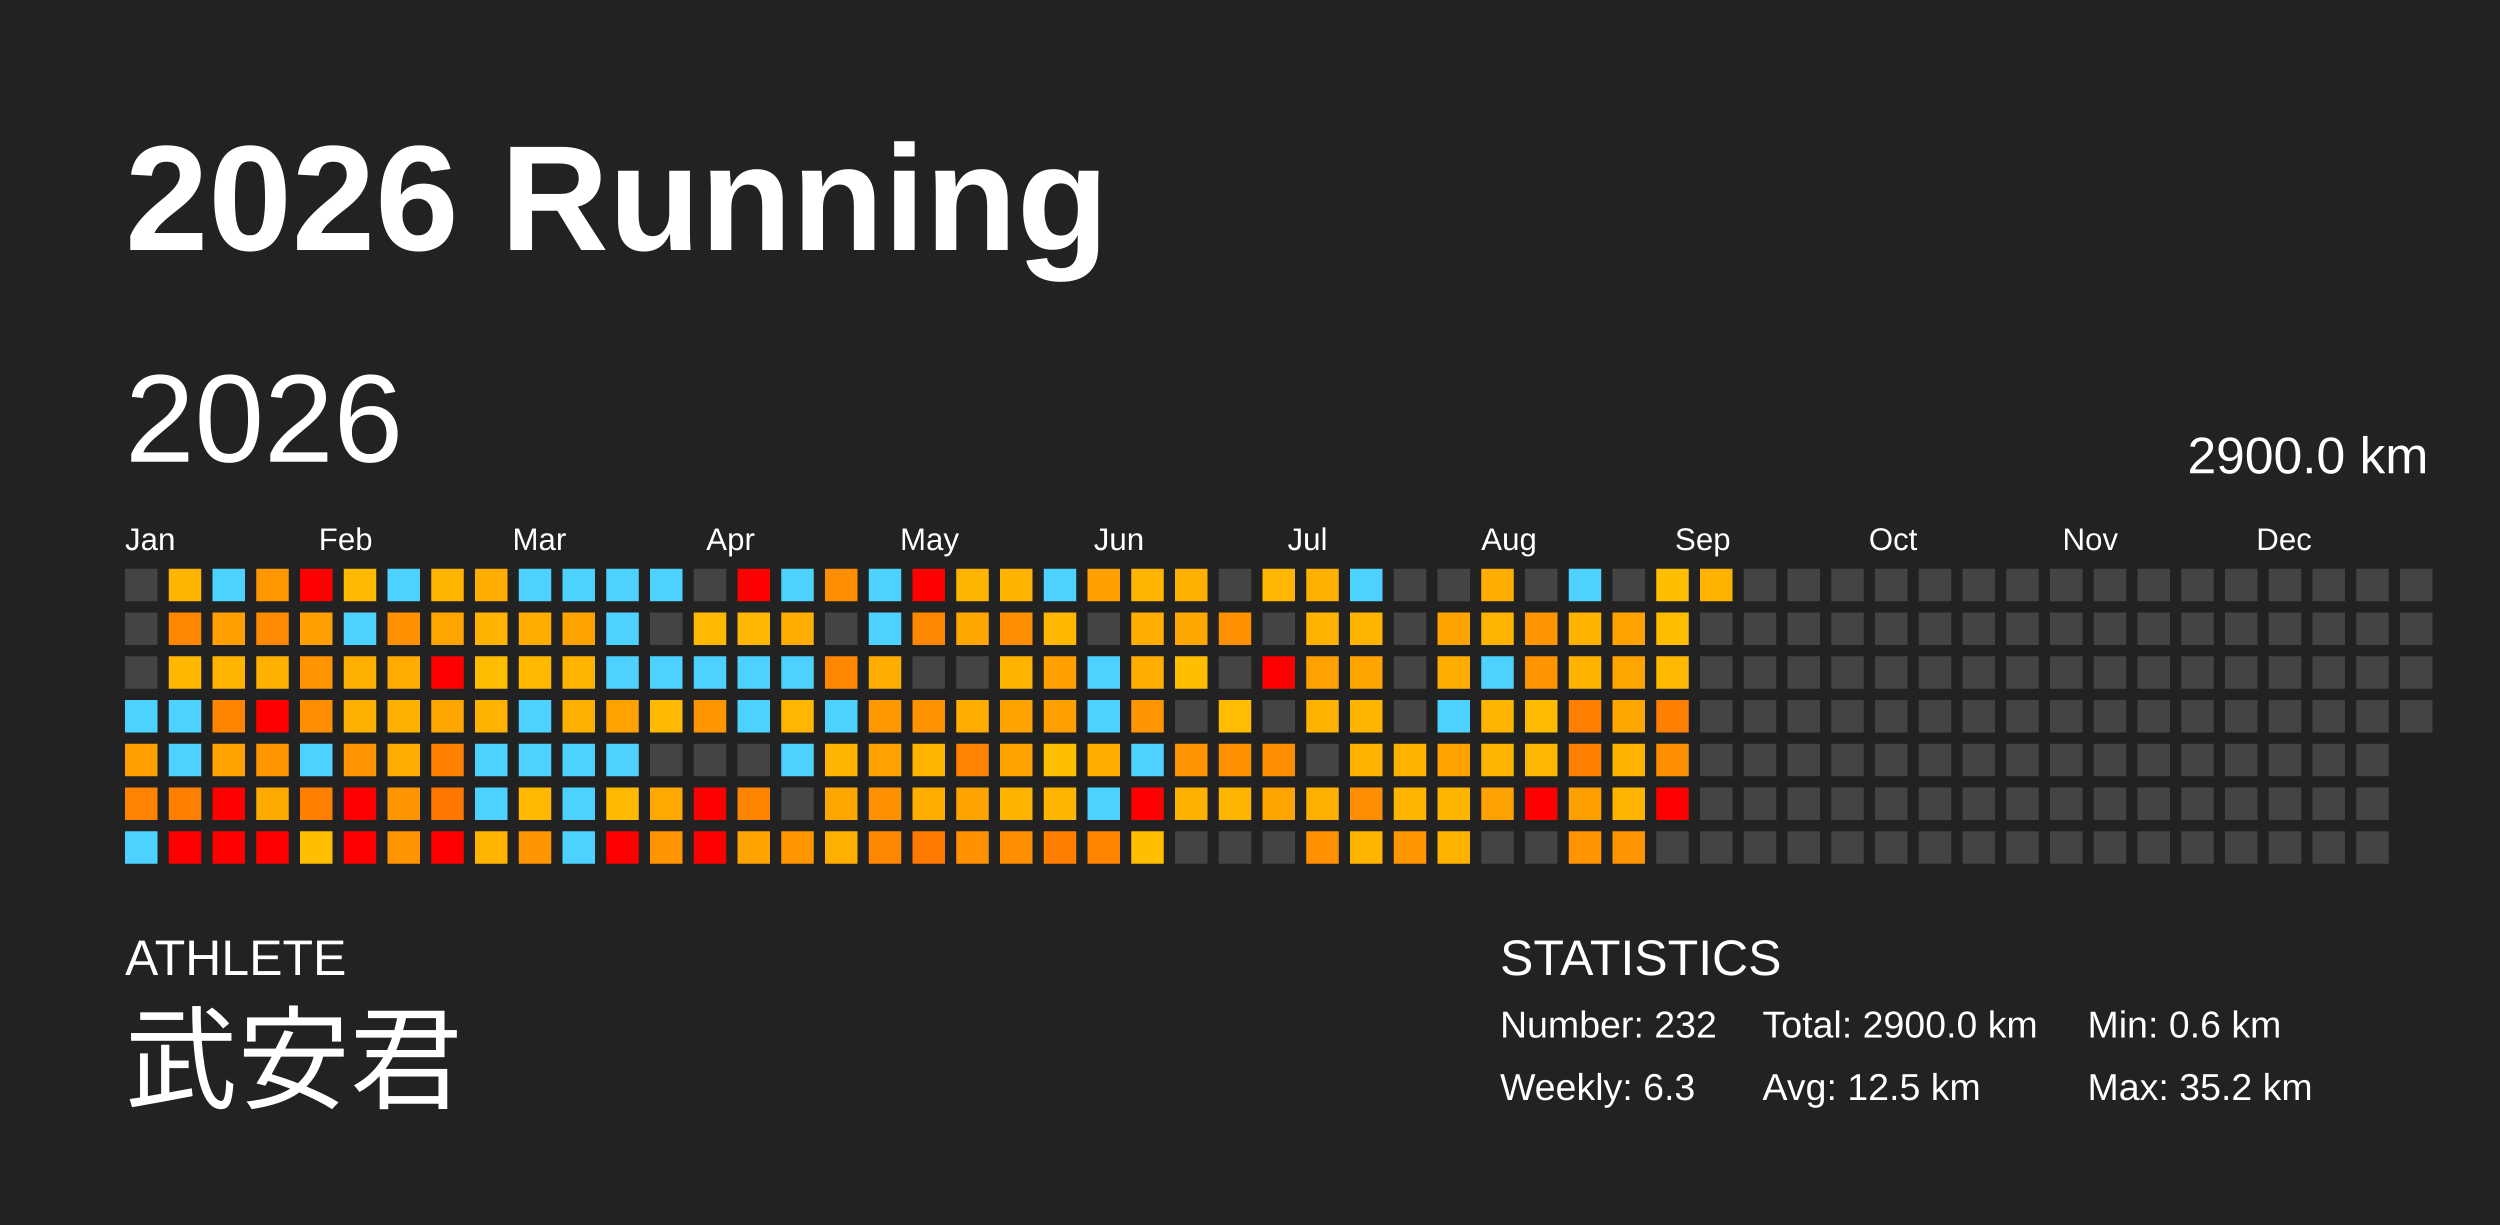
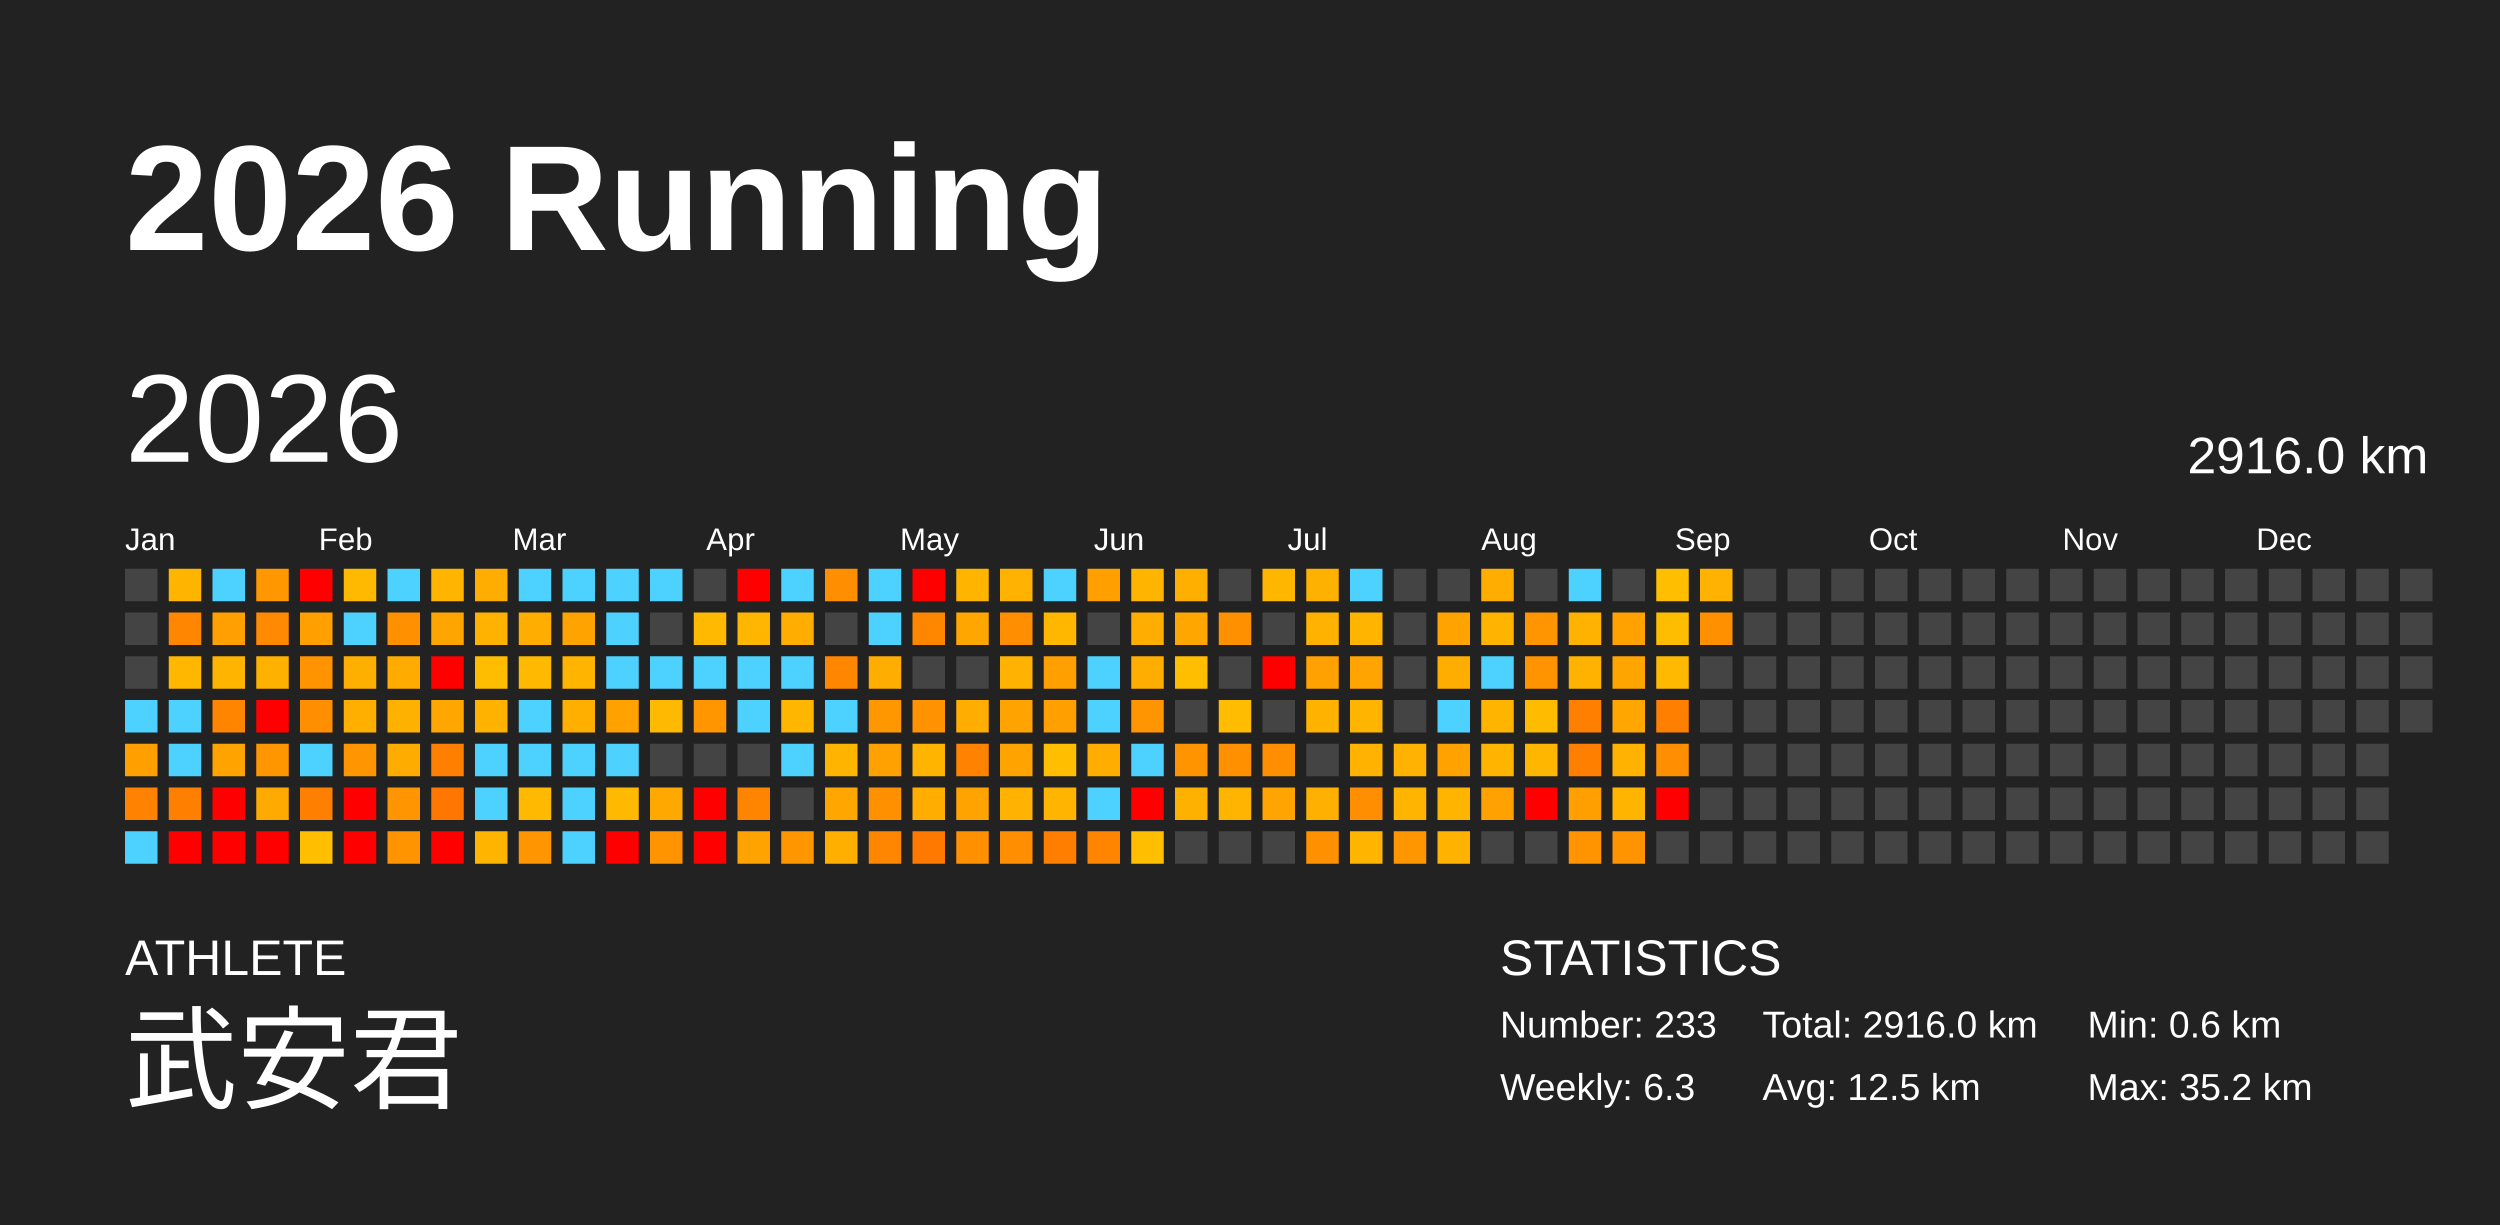
<svg xmlns="http://www.w3.org/2000/svg" baseProfile="full" height="98mm" version="1.1" viewBox="0,0,200,98" width="200mm">
  <defs />
  <rect fill="#222222" height="98" width="200" x="0" y="0" />
  <text fill="#FFFFFF" style="font-size:12px; font-family:Arial; font-weight:bold;" x="10" y="20">2026 Running</text>
  <text fill="#FFFFFF" style="font-size:4px; font-family:Arial" x="10" y="78">ATHLETE</text>
  <text fill="#FFFFFF" style="font-size:9px; font-family:Arial" x="10" y="88">武安君</text>
  <text fill="#FFFFFF" style="font-size:4px; font-family:Arial" x="120" y="78">STATISTICS</text>
-   <text fill="#FFFFFF" style="font-size:3px; font-family:Arial" x="120" y="83">Number: 232</text>
+   <text fill="#FFFFFF" style="font-size:3px; font-family:Arial" x="120" y="83">Number: 233</text>
  <text fill="#FFFFFF" style="font-size:3px; font-family:Arial" x="120" y="88">Weekly: 6.3</text>
-   <text fill="#FFFFFF" style="font-size:3px; font-family:Arial" x="141" y="83">Total: 2900.0 km</text>
+   <text fill="#FFFFFF" style="font-size:3px; font-family:Arial" x="141" y="83">Total: 2916.0 km</text>
  <text fill="#FFFFFF" style="font-size:3px; font-family:Arial" x="141" y="88">Avg: 12.5 km</text>
  <text fill="#FFFFFF" style="font-size:3px; font-family:Arial" x="167" y="83">Min: 0.6 km</text>
  <text fill="#FFFFFF" style="font-size:3px; font-family:Arial" x="167" y="88">Max: 35.2 km</text>
  <text dominant-baseline="hanging" fill="#FFFFFF" style="font-size:10.0px; font-family:Arial;" x="10" y="30">2026</text>
-   <text dominant-baseline="hanging" fill="#FFFFFF" style="font-size:4.125px; font-family:Arial;" x="175" y="35">2900.0 km</text>
+   <text dominant-baseline="hanging" fill="#FFFFFF" style="font-size:4.125px; font-family:Arial;" x="175" y="35">2916.0 km</text>
  <text fill="#FFFFFF" style="font-size:2.5px; font-family:Arial" x="10.0" y="44">Jan</text>
  <text fill="#FFFFFF" style="font-size:2.5px; font-family:Arial" x="25.5" y="44">Feb</text>
  <text fill="#FFFFFF" style="font-size:2.5px; font-family:Arial" x="41.0" y="44">Mar</text>
  <text fill="#FFFFFF" style="font-size:2.5px; font-family:Arial" x="56.5" y="44">Apr</text>
  <text fill="#FFFFFF" style="font-size:2.5px; font-family:Arial" x="72.0" y="44">May</text>
  <text fill="#FFFFFF" style="font-size:2.5px; font-family:Arial" x="87.5" y="44">Jun</text>
  <text fill="#FFFFFF" style="font-size:2.5px; font-family:Arial" x="103.0" y="44">Jul</text>
  <text fill="#FFFFFF" style="font-size:2.5px; font-family:Arial" x="118.5" y="44">Aug</text>
  <text fill="#FFFFFF" style="font-size:2.5px; font-family:Arial" x="134.0" y="44">Sep</text>
  <text fill="#FFFFFF" style="font-size:2.5px; font-family:Arial" x="149.5" y="44">Oct</text>
  <text fill="#FFFFFF" style="font-size:2.5px; font-family:Arial" x="165.0" y="44">Nov</text>
  <text fill="#FFFFFF" style="font-size:2.5px; font-family:Arial" x="180.5" y="44">Dec</text>
  <rect fill="#444444" height="2.6" width="2.6" x="10.0" y="45.5" />
  <rect fill="#444444" height="2.6" width="2.6" x="10.0" y="49.0" />
  <rect fill="#444444" height="2.6" width="2.6" x="10.0" y="52.5" />
  <rect fill="#4dd2ff" height="2.6" width="2.6" x="10.0" y="56.0" />
  <rect fill="#ff9f00" height="2.6" width="2.6" x="10.0" y="59.5" />
  <rect fill="#ff8200" height="2.6" width="2.6" x="10.0" y="63.0" />
  <rect fill="#4dd2ff" height="2.6" width="2.6" x="10.0" y="66.5" />
  <rect fill="#ffb400" height="2.6" width="2.6" x="13.5" y="45.5" />
  <rect fill="#ff8600" height="2.6" width="2.6" x="13.5" y="49.0" />
  <rect fill="#ffb700" height="2.6" width="2.6" x="13.5" y="52.5" />
  <rect fill="#4dd2ff" height="2.6" width="2.6" x="13.5" y="56.0" />
  <rect fill="#4dd2ff" height="2.6" width="2.6" x="13.5" y="59.5" />
  <rect fill="#ff8000" height="2.6" width="2.6" x="13.5" y="63.0" />
  <rect fill="red" height="2.6" width="2.6" x="13.5" y="66.5" />
  <rect fill="#4dd2ff" height="2.6" width="2.6" x="17.0" y="45.5" />
  <rect fill="#ffa000" height="2.6" width="2.6" x="17.0" y="49.0" />
  <rect fill="#ffb400" height="2.6" width="2.6" x="17.0" y="52.5" />
  <rect fill="#ff8400" height="2.6" width="2.6" x="17.0" y="56.0" />
  <rect fill="#ffa300" height="2.6" width="2.6" x="17.0" y="59.5" />
  <rect fill="red" height="2.6" width="2.6" x="17.0" y="63.0" />
  <rect fill="red" height="2.6" width="2.6" x="17.0" y="66.5" />
  <rect fill="#ff9800" height="2.6" width="2.6" x="20.5" y="45.5" />
  <rect fill="#ff8900" height="2.6" width="2.6" x="20.5" y="49.0" />
  <rect fill="#ffb100" height="2.6" width="2.6" x="20.5" y="52.5" />
  <rect fill="red" height="2.6" width="2.6" x="20.5" y="56.0" />
  <rect fill="#ff9600" height="2.6" width="2.6" x="20.5" y="59.5" />
  <rect fill="#ffaa00" height="2.6" width="2.6" x="20.5" y="63.0" />
  <rect fill="red" height="2.6" width="2.6" x="20.5" y="66.5" />
  <rect fill="red" height="2.6" width="2.6" x="24.0" y="45.5" />
  <rect fill="#ff9f00" height="2.6" width="2.6" x="24.0" y="49.0" />
  <rect fill="#ff9400" height="2.6" width="2.6" x="24.0" y="52.5" />
  <rect fill="#ff8f00" height="2.6" width="2.6" x="24.0" y="56.0" />
  <rect fill="#4dd2ff" height="2.6" width="2.6" x="24.0" y="59.5" />
  <rect fill="#ff7f00" height="2.6" width="2.6" x="24.0" y="63.0" />
  <rect fill="#ffbe00" height="2.6" width="2.6" x="24.0" y="66.5" />
  <rect fill="#ffba00" height="2.6" width="2.6" x="27.5" y="45.5" />
  <rect fill="#4dd2ff" height="2.6" width="2.6" x="27.5" y="49.0" />
  <rect fill="#ffaf00" height="2.6" width="2.6" x="27.5" y="52.5" />
  <rect fill="#ffaf00" height="2.6" width="2.6" x="27.5" y="56.0" />
  <rect fill="#ff9500" height="2.6" width="2.6" x="27.5" y="59.5" />
  <rect fill="red" height="2.6" width="2.6" x="27.5" y="63.0" />
  <rect fill="red" height="2.6" width="2.6" x="27.5" y="66.5" />
  <rect fill="#4dd2ff" height="2.6" width="2.6" x="31.0" y="45.5" />
  <rect fill="#ff9000" height="2.6" width="2.6" x="31.0" y="49.0" />
  <rect fill="#ffab00" height="2.6" width="2.6" x="31.0" y="52.5" />
  <rect fill="#ffb100" height="2.6" width="2.6" x="31.0" y="56.0" />
  <rect fill="#ffac00" height="2.6" width="2.6" x="31.0" y="59.5" />
  <rect fill="#ff9500" height="2.6" width="2.6" x="31.0" y="63.0" />
  <rect fill="#ff9400" height="2.6" width="2.6" x="31.0" y="66.5" />
  <rect fill="#ffb500" height="2.6" width="2.6" x="34.5" y="45.5" />
  <rect fill="#ffa500" height="2.6" width="2.6" x="34.5" y="49.0" />
  <rect fill="red" height="2.6" width="2.6" x="34.5" y="52.5" />
  <rect fill="#ffa700" height="2.6" width="2.6" x="34.5" y="56.0" />
  <rect fill="#ff7f00" height="2.6" width="2.6" x="34.5" y="59.5" />
  <rect fill="#ff7700" height="2.6" width="2.6" x="34.5" y="63.0" />
  <rect fill="red" height="2.6" width="2.6" x="34.5" y="66.5" />
  <rect fill="#ffad00" height="2.6" width="2.6" x="38.0" y="45.5" />
  <rect fill="#ffb300" height="2.6" width="2.6" x="38.0" y="49.0" />
  <rect fill="#ffbd00" height="2.6" width="2.6" x="38.0" y="52.5" />
  <rect fill="#ffb300" height="2.6" width="2.6" x="38.0" y="56.0" />
  <rect fill="#4dd2ff" height="2.6" width="2.6" x="38.0" y="59.5" />
  <rect fill="#4dd2ff" height="2.6" width="2.6" x="38.0" y="63.0" />
  <rect fill="#ffb400" height="2.6" width="2.6" x="38.0" y="66.5" />
  <rect fill="#4dd2ff" height="2.6" width="2.6" x="41.5" y="45.5" />
  <rect fill="#ffae00" height="2.6" width="2.6" x="41.5" y="49.0" />
  <rect fill="#ffba00" height="2.6" width="2.6" x="41.5" y="52.5" />
  <rect fill="#4dd2ff" height="2.6" width="2.6" x="41.5" y="56.0" />
  <rect fill="#4dd2ff" height="2.6" width="2.6" x="41.5" y="59.5" />
  <rect fill="#ffb900" height="2.6" width="2.6" x="41.5" y="63.0" />
  <rect fill="#ff9500" height="2.6" width="2.6" x="41.5" y="66.5" />
  <rect fill="#4dd2ff" height="2.6" width="2.6" x="45.0" y="45.5" />
  <rect fill="#ffa300" height="2.6" width="2.6" x="45.0" y="49.0" />
  <rect fill="#ffb400" height="2.6" width="2.6" x="45.0" y="52.5" />
  <rect fill="#ffaf00" height="2.6" width="2.6" x="45.0" y="56.0" />
  <rect fill="#4dd2ff" height="2.6" width="2.6" x="45.0" y="59.5" />
  <rect fill="#4dd2ff" height="2.6" width="2.6" x="45.0" y="63.0" />
  <rect fill="#4dd2ff" height="2.6" width="2.6" x="45.0" y="66.5" />
  <rect fill="#4dd2ff" height="2.6" width="2.6" x="48.5" y="45.5" />
  <rect fill="#4dd2ff" height="2.6" width="2.6" x="48.5" y="49.0" />
  <rect fill="#4dd2ff" height="2.6" width="2.6" x="48.5" y="52.5" />
  <rect fill="#ffa200" height="2.6" width="2.6" x="48.5" y="56.0" />
  <rect fill="#4dd2ff" height="2.6" width="2.6" x="48.5" y="59.5" />
  <rect fill="#ffb900" height="2.6" width="2.6" x="48.5" y="63.0" />
  <rect fill="red" height="2.6" width="2.6" x="48.5" y="66.5" />
  <rect fill="#4dd2ff" height="2.6" width="2.6" x="52.0" y="45.5" />
  <rect fill="#444444" height="2.6" width="2.6" x="52.0" y="49.0" />
  <rect fill="#4dd2ff" height="2.6" width="2.6" x="52.0" y="52.5" />
  <rect fill="#ffb900" height="2.6" width="2.6" x="52.0" y="56.0" />
  <rect fill="#444444" height="2.6" width="2.6" x="52.0" y="59.5" />
  <rect fill="#ffa900" height="2.6" width="2.6" x="52.0" y="63.0" />
  <rect fill="#ff9300" height="2.6" width="2.6" x="52.0" y="66.5" />
  <rect fill="#444444" height="2.6" width="2.6" x="55.5" y="45.5" />
  <rect fill="#ffb900" height="2.6" width="2.6" x="55.5" y="49.0" />
  <rect fill="#4dd2ff" height="2.6" width="2.6" x="55.5" y="52.5" />
  <rect fill="#ff9600" height="2.6" width="2.6" x="55.5" y="56.0" />
  <rect fill="#444444" height="2.6" width="2.6" x="55.5" y="59.5" />
  <rect fill="red" height="2.6" width="2.6" x="55.5" y="63.0" />
  <rect fill="red" height="2.6" width="2.6" x="55.5" y="66.5" />
  <rect fill="red" height="2.6" width="2.6" x="59.0" y="45.5" />
  <rect fill="#ffb600" height="2.6" width="2.6" x="59.0" y="49.0" />
  <rect fill="#4dd2ff" height="2.6" width="2.6" x="59.0" y="52.5" />
  <rect fill="#4dd2ff" height="2.6" width="2.6" x="59.0" y="56.0" />
  <rect fill="#444444" height="2.6" width="2.6" x="59.0" y="59.5" />
  <rect fill="#ff8400" height="2.6" width="2.6" x="59.0" y="63.0" />
  <rect fill="#ffa300" height="2.6" width="2.6" x="59.0" y="66.5" />
  <rect fill="#4dd2ff" height="2.6" width="2.6" x="62.5" y="45.5" />
  <rect fill="#ffad00" height="2.6" width="2.6" x="62.5" y="49.0" />
  <rect fill="#4dd2ff" height="2.6" width="2.6" x="62.5" y="52.5" />
  <rect fill="#ffb600" height="2.6" width="2.6" x="62.5" y="56.0" />
  <rect fill="#4dd2ff" height="2.6" width="2.6" x="62.5" y="59.5" />
  <rect fill="#444444" height="2.6" width="2.6" x="62.5" y="63.0" />
  <rect fill="#ff9600" height="2.6" width="2.6" x="62.5" y="66.5" />
  <rect fill="#ff8e00" height="2.6" width="2.6" x="66.0" y="45.5" />
  <rect fill="#444444" height="2.6" width="2.6" x="66.0" y="49.0" />
  <rect fill="#ff8600" height="2.6" width="2.6" x="66.0" y="52.5" />
  <rect fill="#4dd2ff" height="2.6" width="2.6" x="66.0" y="56.0" />
  <rect fill="#ffb500" height="2.6" width="2.6" x="66.0" y="59.5" />
  <rect fill="#ffa700" height="2.6" width="2.6" x="66.0" y="63.0" />
  <rect fill="#ffaf00" height="2.6" width="2.6" x="66.0" y="66.5" />
  <rect fill="#4dd2ff" height="2.6" width="2.6" x="69.5" y="45.5" />
  <rect fill="#4dd2ff" height="2.6" width="2.6" x="69.5" y="49.0" />
  <rect fill="#ffad00" height="2.6" width="2.6" x="69.5" y="52.5" />
  <rect fill="#ff9800" height="2.6" width="2.6" x="69.5" y="56.0" />
  <rect fill="#ffa100" height="2.6" width="2.6" x="69.5" y="59.5" />
  <rect fill="#ff9100" height="2.6" width="2.6" x="69.5" y="63.0" />
  <rect fill="#ff8600" height="2.6" width="2.6" x="69.5" y="66.5" />
  <rect fill="red" height="2.6" width="2.6" x="73.0" y="45.5" />
  <rect fill="#ff8700" height="2.6" width="2.6" x="73.0" y="49.0" />
  <rect fill="#444444" height="2.6" width="2.6" x="73.0" y="52.5" />
  <rect fill="#ff9200" height="2.6" width="2.6" x="73.0" y="56.0" />
  <rect fill="#ffb400" height="2.6" width="2.6" x="73.0" y="59.5" />
  <rect fill="#ffae00" height="2.6" width="2.6" x="73.0" y="63.0" />
  <rect fill="#ff7800" height="2.6" width="2.6" x="73.0" y="66.5" />
  <rect fill="#ffb400" height="2.6" width="2.6" x="76.5" y="45.5" />
  <rect fill="#ffa700" height="2.6" width="2.6" x="76.5" y="49.0" />
  <rect fill="#444444" height="2.6" width="2.6" x="76.5" y="52.5" />
  <rect fill="#ffad00" height="2.6" width="2.6" x="76.5" y="56.0" />
  <rect fill="#ff8200" height="2.6" width="2.6" x="76.5" y="59.5" />
  <rect fill="#ffa300" height="2.6" width="2.6" x="76.5" y="63.0" />
  <rect fill="#ff9000" height="2.6" width="2.6" x="76.5" y="66.5" />
  <rect fill="#ffb300" height="2.6" width="2.6" x="80.0" y="45.5" />
  <rect fill="#ff8f00" height="2.6" width="2.6" x="80.0" y="49.0" />
  <rect fill="#ffb300" height="2.6" width="2.6" x="80.0" y="52.5" />
  <rect fill="#ffa300" height="2.6" width="2.6" x="80.0" y="56.0" />
  <rect fill="#ffa300" height="2.6" width="2.6" x="80.0" y="59.5" />
  <rect fill="#ffb200" height="2.6" width="2.6" x="80.0" y="63.0" />
  <rect fill="#ff8f00" height="2.6" width="2.6" x="80.0" y="66.5" />
  <rect fill="#4dd2ff" height="2.6" width="2.6" x="83.5" y="45.5" />
  <rect fill="#ffb700" height="2.6" width="2.6" x="83.5" y="49.0" />
  <rect fill="#ff9f00" height="2.6" width="2.6" x="83.5" y="52.5" />
  <rect fill="#ff9f00" height="2.6" width="2.6" x="83.5" y="56.0" />
  <rect fill="#ffbe00" height="2.6" width="2.6" x="83.5" y="59.5" />
  <rect fill="#ffb400" height="2.6" width="2.6" x="83.5" y="63.0" />
  <rect fill="#ff7e00" height="2.6" width="2.6" x="83.5" y="66.5" />
  <rect fill="#ffa000" height="2.6" width="2.6" x="87.0" y="45.5" />
  <rect fill="#444444" height="2.6" width="2.6" x="87.0" y="49.0" />
  <rect fill="#4dd2ff" height="2.6" width="2.6" x="87.0" y="52.5" />
  <rect fill="#4dd2ff" height="2.6" width="2.6" x="87.0" y="56.0" />
  <rect fill="#ffae00" height="2.6" width="2.6" x="87.0" y="59.5" />
  <rect fill="#4dd2ff" height="2.6" width="2.6" x="87.0" y="63.0" />
  <rect fill="#ff8400" height="2.6" width="2.6" x="87.0" y="66.5" />
  <rect fill="#ffb400" height="2.6" width="2.6" x="90.5" y="45.5" />
  <rect fill="#ffad00" height="2.6" width="2.6" x="90.5" y="49.0" />
  <rect fill="#ffad00" height="2.6" width="2.6" x="90.5" y="52.5" />
  <rect fill="#ff9500" height="2.6" width="2.6" x="90.5" y="56.0" />
  <rect fill="#4dd2ff" height="2.6" width="2.6" x="90.5" y="59.5" />
  <rect fill="red" height="2.6" width="2.6" x="90.5" y="63.0" />
  <rect fill="#ffbe00" height="2.6" width="2.6" x="90.5" y="66.5" />
  <rect fill="#ffaf00" height="2.6" width="2.6" x="94.0" y="45.5" />
  <rect fill="#ffa600" height="2.6" width="2.6" x="94.0" y="49.0" />
  <rect fill="#ffbe00" height="2.6" width="2.6" x="94.0" y="52.5" />
  <rect fill="#444444" height="2.6" width="2.6" x="94.0" y="56.0" />
  <rect fill="#ff9400" height="2.6" width="2.6" x="94.0" y="59.5" />
  <rect fill="#ffb100" height="2.6" width="2.6" x="94.0" y="63.0" />
  <rect fill="#444444" height="2.6" width="2.6" x="94.0" y="66.5" />
  <rect fill="#444444" height="2.6" width="2.6" x="97.5" y="45.5" />
  <rect fill="#ff9100" height="2.6" width="2.6" x="97.5" y="49.0" />
  <rect fill="#444444" height="2.6" width="2.6" x="97.5" y="52.5" />
  <rect fill="#ffbc00" height="2.6" width="2.6" x="97.5" y="56.0" />
  <rect fill="#ff9000" height="2.6" width="2.6" x="97.5" y="59.5" />
  <rect fill="#ffb400" height="2.6" width="2.6" x="97.5" y="63.0" />
  <rect fill="#444444" height="2.6" width="2.6" x="97.5" y="66.5" />
  <rect fill="#ffb600" height="2.6" width="2.6" x="101.0" y="45.5" />
  <rect fill="#444444" height="2.6" width="2.6" x="101.0" y="49.0" />
  <rect fill="red" height="2.6" width="2.6" x="101.0" y="52.5" />
  <rect fill="#444444" height="2.6" width="2.6" x="101.0" y="56.0" />
  <rect fill="#ff8f00" height="2.6" width="2.6" x="101.0" y="59.5" />
  <rect fill="#ffa400" height="2.6" width="2.6" x="101.0" y="63.0" />
  <rect fill="#444444" height="2.6" width="2.6" x="101.0" y="66.5" />
  <rect fill="#ffb100" height="2.6" width="2.6" x="104.5" y="45.5" />
  <rect fill="#ffb300" height="2.6" width="2.6" x="104.5" y="49.0" />
  <rect fill="#ffa100" height="2.6" width="2.6" x="104.5" y="52.5" />
  <rect fill="#ffb200" height="2.6" width="2.6" x="104.5" y="56.0" />
  <rect fill="#444444" height="2.6" width="2.6" x="104.5" y="59.5" />
  <rect fill="#ffb000" height="2.6" width="2.6" x="104.5" y="63.0" />
  <rect fill="#ff9000" height="2.6" width="2.6" x="104.5" y="66.5" />
  <rect fill="#4dd2ff" height="2.6" width="2.6" x="108.0" y="45.5" />
  <rect fill="#ffb400" height="2.6" width="2.6" x="108.0" y="49.0" />
  <rect fill="#ffa400" height="2.6" width="2.6" x="108.0" y="52.5" />
  <rect fill="#ffb400" height="2.6" width="2.6" x="108.0" y="56.0" />
  <rect fill="#ffb300" height="2.6" width="2.6" x="108.0" y="59.5" />
  <rect fill="#ff8f00" height="2.6" width="2.6" x="108.0" y="63.0" />
  <rect fill="#ffb400" height="2.6" width="2.6" x="108.0" y="66.5" />
  <rect fill="#444444" height="2.6" width="2.6" x="111.5" y="45.5" />
  <rect fill="#444444" height="2.6" width="2.6" x="111.5" y="49.0" />
  <rect fill="#444444" height="2.6" width="2.6" x="111.5" y="52.5" />
  <rect fill="#444444" height="2.6" width="2.6" x="111.5" y="56.0" />
  <rect fill="#ffb300" height="2.6" width="2.6" x="111.5" y="59.5" />
  <rect fill="#ffb400" height="2.6" width="2.6" x="111.5" y="63.0" />
  <rect fill="#ff9600" height="2.6" width="2.6" x="111.5" y="66.5" />
  <rect fill="#444444" height="2.6" width="2.6" x="115.0" y="45.5" />
  <rect fill="#ffa300" height="2.6" width="2.6" x="115.0" y="49.0" />
  <rect fill="#ffad00" height="2.6" width="2.6" x="115.0" y="52.5" />
  <rect fill="#4dd2ff" height="2.6" width="2.6" x="115.0" y="56.0" />
  <rect fill="#ffa200" height="2.6" width="2.6" x="115.0" y="59.5" />
  <rect fill="#ffb400" height="2.6" width="2.6" x="115.0" y="63.0" />
  <rect fill="#ffb300" height="2.6" width="2.6" x="115.0" y="66.5" />
  <rect fill="#ffad00" height="2.6" width="2.6" x="118.5" y="45.5" />
  <rect fill="#ffb400" height="2.6" width="2.6" x="118.5" y="49.0" />
  <rect fill="#4dd2ff" height="2.6" width="2.6" x="118.5" y="52.5" />
  <rect fill="#ffb500" height="2.6" width="2.6" x="118.5" y="56.0" />
  <rect fill="#ffb500" height="2.6" width="2.6" x="118.5" y="59.5" />
  <rect fill="#ffa100" height="2.6" width="2.6" x="118.5" y="63.0" />
  <rect fill="#444444" height="2.6" width="2.6" x="118.5" y="66.5" />
  <rect fill="#444444" height="2.6" width="2.6" x="122.0" y="45.5" />
  <rect fill="#ff9500" height="2.6" width="2.6" x="122.0" y="49.0" />
  <rect fill="#ff9300" height="2.6" width="2.6" x="122.0" y="52.5" />
  <rect fill="#ffbb00" height="2.6" width="2.6" x="122.0" y="56.0" />
  <rect fill="#ffb600" height="2.6" width="2.6" x="122.0" y="59.5" />
  <rect fill="red" height="2.6" width="2.6" x="122.0" y="63.0" />
  <rect fill="#444444" height="2.6" width="2.6" x="122.0" y="66.5" />
  <rect fill="#4dd2ff" height="2.6" width="2.6" x="125.5" y="45.5" />
  <rect fill="#ffb300" height="2.6" width="2.6" x="125.5" y="49.0" />
  <rect fill="#ffb300" height="2.6" width="2.6" x="125.5" y="52.5" />
  <rect fill="#ff8000" height="2.6" width="2.6" x="125.5" y="56.0" />
  <rect fill="#ff8000" height="2.6" width="2.6" x="125.5" y="59.5" />
  <rect fill="#ff9f00" height="2.6" width="2.6" x="125.5" y="63.0" />
  <rect fill="#ff9400" height="2.6" width="2.6" x="125.5" y="66.5" />
  <rect fill="#444444" height="2.6" width="2.6" x="129.0" y="45.5" />
  <rect fill="#ffa200" height="2.6" width="2.6" x="129.0" y="49.0" />
  <rect fill="#ffa500" height="2.6" width="2.6" x="129.0" y="52.5" />
  <rect fill="#ffa700" height="2.6" width="2.6" x="129.0" y="56.0" />
  <rect fill="#ffb300" height="2.6" width="2.6" x="129.0" y="59.5" />
  <rect fill="#ffb500" height="2.6" width="2.6" x="129.0" y="63.0" />
  <rect fill="#ff9300" height="2.6" width="2.6" x="129.0" y="66.5" />
  <rect fill="#ffbe00" height="2.6" width="2.6" x="132.5" y="45.5" />
  <rect fill="#ffbd00" height="2.6" width="2.6" x="132.5" y="49.0" />
  <rect fill="#ffb900" height="2.6" width="2.6" x="132.5" y="52.5" />
  <rect fill="#ff8000" height="2.6" width="2.6" x="132.5" y="56.0" />
  <rect fill="#ff8f00" height="2.6" width="2.6" x="132.5" y="59.5" />
  <rect fill="red" height="2.6" width="2.6" x="132.5" y="63.0" />
  <rect fill="#444444" height="2.6" width="2.6" x="132.5" y="66.5" />
  <rect fill="#ffb300" height="2.6" width="2.6" x="136.0" y="45.5" />
-   <rect fill="#444444" height="2.6" width="2.6" x="136.0" y="49.0" />
+   <rect fill="#ff9100" height="2.6" width="2.6" x="136.0" y="49.0" />
  <rect fill="#444444" height="2.6" width="2.6" x="136.0" y="52.5" />
  <rect fill="#444444" height="2.6" width="2.6" x="136.0" y="56.0" />
  <rect fill="#444444" height="2.6" width="2.6" x="136.0" y="59.5" />
  <rect fill="#444444" height="2.6" width="2.6" x="136.0" y="63.0" />
  <rect fill="#444444" height="2.6" width="2.6" x="136.0" y="66.5" />
  <rect fill="#444444" height="2.6" width="2.6" x="139.5" y="45.5" />
  <rect fill="#444444" height="2.6" width="2.6" x="139.5" y="49.0" />
  <rect fill="#444444" height="2.6" width="2.6" x="139.5" y="52.5" />
  <rect fill="#444444" height="2.6" width="2.6" x="139.5" y="56.0" />
  <rect fill="#444444" height="2.6" width="2.6" x="139.5" y="59.5" />
  <rect fill="#444444" height="2.6" width="2.6" x="139.5" y="63.0" />
  <rect fill="#444444" height="2.6" width="2.6" x="139.5" y="66.5" />
  <rect fill="#444444" height="2.6" width="2.6" x="143.0" y="45.5" />
  <rect fill="#444444" height="2.6" width="2.6" x="143.0" y="49.0" />
  <rect fill="#444444" height="2.6" width="2.6" x="143.0" y="52.5" />
  <rect fill="#444444" height="2.6" width="2.6" x="143.0" y="56.0" />
  <rect fill="#444444" height="2.6" width="2.6" x="143.0" y="59.5" />
  <rect fill="#444444" height="2.6" width="2.6" x="143.0" y="63.0" />
  <rect fill="#444444" height="2.6" width="2.6" x="143.0" y="66.5" />
  <rect fill="#444444" height="2.6" width="2.6" x="146.5" y="45.5" />
  <rect fill="#444444" height="2.6" width="2.6" x="146.5" y="49.0" />
  <rect fill="#444444" height="2.6" width="2.6" x="146.5" y="52.5" />
  <rect fill="#444444" height="2.6" width="2.6" x="146.5" y="56.0" />
  <rect fill="#444444" height="2.6" width="2.6" x="146.5" y="59.5" />
  <rect fill="#444444" height="2.6" width="2.6" x="146.5" y="63.0" />
  <rect fill="#444444" height="2.6" width="2.6" x="146.5" y="66.5" />
  <rect fill="#444444" height="2.6" width="2.6" x="150.0" y="45.5" />
  <rect fill="#444444" height="2.6" width="2.6" x="150.0" y="49.0" />
  <rect fill="#444444" height="2.6" width="2.6" x="150.0" y="52.5" />
  <rect fill="#444444" height="2.6" width="2.6" x="150.0" y="56.0" />
  <rect fill="#444444" height="2.6" width="2.6" x="150.0" y="59.5" />
  <rect fill="#444444" height="2.6" width="2.6" x="150.0" y="63.0" />
  <rect fill="#444444" height="2.6" width="2.6" x="150.0" y="66.5" />
  <rect fill="#444444" height="2.6" width="2.6" x="153.5" y="45.5" />
  <rect fill="#444444" height="2.6" width="2.6" x="153.5" y="49.0" />
  <rect fill="#444444" height="2.6" width="2.6" x="153.5" y="52.5" />
  <rect fill="#444444" height="2.6" width="2.6" x="153.5" y="56.0" />
  <rect fill="#444444" height="2.6" width="2.6" x="153.5" y="59.5" />
  <rect fill="#444444" height="2.6" width="2.6" x="153.5" y="63.0" />
  <rect fill="#444444" height="2.6" width="2.6" x="153.5" y="66.5" />
  <rect fill="#444444" height="2.6" width="2.6" x="157.0" y="45.5" />
  <rect fill="#444444" height="2.6" width="2.6" x="157.0" y="49.0" />
  <rect fill="#444444" height="2.6" width="2.6" x="157.0" y="52.5" />
  <rect fill="#444444" height="2.6" width="2.6" x="157.0" y="56.0" />
  <rect fill="#444444" height="2.6" width="2.6" x="157.0" y="59.5" />
  <rect fill="#444444" height="2.6" width="2.6" x="157.0" y="63.0" />
  <rect fill="#444444" height="2.6" width="2.6" x="157.0" y="66.5" />
  <rect fill="#444444" height="2.6" width="2.6" x="160.5" y="45.5" />
  <rect fill="#444444" height="2.6" width="2.6" x="160.5" y="49.0" />
  <rect fill="#444444" height="2.6" width="2.6" x="160.5" y="52.5" />
  <rect fill="#444444" height="2.6" width="2.6" x="160.5" y="56.0" />
  <rect fill="#444444" height="2.6" width="2.6" x="160.5" y="59.5" />
  <rect fill="#444444" height="2.6" width="2.6" x="160.5" y="63.0" />
  <rect fill="#444444" height="2.6" width="2.6" x="160.5" y="66.5" />
  <rect fill="#444444" height="2.6" width="2.6" x="164.0" y="45.5" />
  <rect fill="#444444" height="2.6" width="2.6" x="164.0" y="49.0" />
  <rect fill="#444444" height="2.6" width="2.6" x="164.0" y="52.5" />
  <rect fill="#444444" height="2.6" width="2.6" x="164.0" y="56.0" />
  <rect fill="#444444" height="2.6" width="2.6" x="164.0" y="59.5" />
  <rect fill="#444444" height="2.6" width="2.6" x="164.0" y="63.0" />
  <rect fill="#444444" height="2.6" width="2.6" x="164.0" y="66.5" />
  <rect fill="#444444" height="2.6" width="2.6" x="167.5" y="45.5" />
  <rect fill="#444444" height="2.6" width="2.6" x="167.5" y="49.0" />
  <rect fill="#444444" height="2.6" width="2.6" x="167.5" y="52.5" />
  <rect fill="#444444" height="2.6" width="2.6" x="167.5" y="56.0" />
  <rect fill="#444444" height="2.6" width="2.6" x="167.5" y="59.5" />
  <rect fill="#444444" height="2.6" width="2.6" x="167.5" y="63.0" />
  <rect fill="#444444" height="2.6" width="2.6" x="167.5" y="66.5" />
  <rect fill="#444444" height="2.6" width="2.6" x="171.0" y="45.5" />
  <rect fill="#444444" height="2.6" width="2.6" x="171.0" y="49.0" />
  <rect fill="#444444" height="2.6" width="2.6" x="171.0" y="52.5" />
  <rect fill="#444444" height="2.6" width="2.6" x="171.0" y="56.0" />
  <rect fill="#444444" height="2.6" width="2.6" x="171.0" y="59.5" />
  <rect fill="#444444" height="2.6" width="2.6" x="171.0" y="63.0" />
  <rect fill="#444444" height="2.6" width="2.6" x="171.0" y="66.5" />
  <rect fill="#444444" height="2.6" width="2.6" x="174.5" y="45.5" />
  <rect fill="#444444" height="2.6" width="2.6" x="174.5" y="49.0" />
  <rect fill="#444444" height="2.6" width="2.6" x="174.5" y="52.5" />
  <rect fill="#444444" height="2.6" width="2.6" x="174.5" y="56.0" />
  <rect fill="#444444" height="2.6" width="2.6" x="174.5" y="59.5" />
  <rect fill="#444444" height="2.6" width="2.6" x="174.5" y="63.0" />
  <rect fill="#444444" height="2.6" width="2.6" x="174.5" y="66.5" />
  <rect fill="#444444" height="2.6" width="2.6" x="178.0" y="45.5" />
  <rect fill="#444444" height="2.6" width="2.6" x="178.0" y="49.0" />
  <rect fill="#444444" height="2.6" width="2.6" x="178.0" y="52.5" />
  <rect fill="#444444" height="2.6" width="2.6" x="178.0" y="56.0" />
  <rect fill="#444444" height="2.6" width="2.6" x="178.0" y="59.5" />
  <rect fill="#444444" height="2.6" width="2.6" x="178.0" y="63.0" />
  <rect fill="#444444" height="2.6" width="2.6" x="178.0" y="66.5" />
  <rect fill="#444444" height="2.6" width="2.6" x="181.5" y="45.5" />
  <rect fill="#444444" height="2.6" width="2.6" x="181.5" y="49.0" />
  <rect fill="#444444" height="2.6" width="2.6" x="181.5" y="52.5" />
  <rect fill="#444444" height="2.6" width="2.6" x="181.5" y="56.0" />
  <rect fill="#444444" height="2.6" width="2.6" x="181.5" y="59.5" />
  <rect fill="#444444" height="2.6" width="2.6" x="181.5" y="63.0" />
  <rect fill="#444444" height="2.6" width="2.6" x="181.5" y="66.5" />
  <rect fill="#444444" height="2.6" width="2.6" x="185.0" y="45.5" />
  <rect fill="#444444" height="2.6" width="2.6" x="185.0" y="49.0" />
  <rect fill="#444444" height="2.6" width="2.6" x="185.0" y="52.5" />
  <rect fill="#444444" height="2.6" width="2.6" x="185.0" y="56.0" />
  <rect fill="#444444" height="2.6" width="2.6" x="185.0" y="59.5" />
  <rect fill="#444444" height="2.6" width="2.6" x="185.0" y="63.0" />
  <rect fill="#444444" height="2.6" width="2.6" x="185.0" y="66.5" />
  <rect fill="#444444" height="2.6" width="2.6" x="188.5" y="45.5" />
  <rect fill="#444444" height="2.6" width="2.6" x="188.5" y="49.0" />
  <rect fill="#444444" height="2.6" width="2.6" x="188.5" y="52.5" />
  <rect fill="#444444" height="2.6" width="2.6" x="188.5" y="56.0" />
  <rect fill="#444444" height="2.6" width="2.6" x="188.5" y="59.5" />
  <rect fill="#444444" height="2.6" width="2.6" x="188.5" y="63.0" />
  <rect fill="#444444" height="2.6" width="2.6" x="188.5" y="66.5" />
  <rect fill="#444444" height="2.6" width="2.6" x="192.0" y="45.5" />
  <rect fill="#444444" height="2.6" width="2.6" x="192.0" y="49.0" />
  <rect fill="#444444" height="2.6" width="2.6" x="192.0" y="52.5" />
  <rect fill="#444444" height="2.6" width="2.6" x="192.0" y="56.0" />
</svg>
